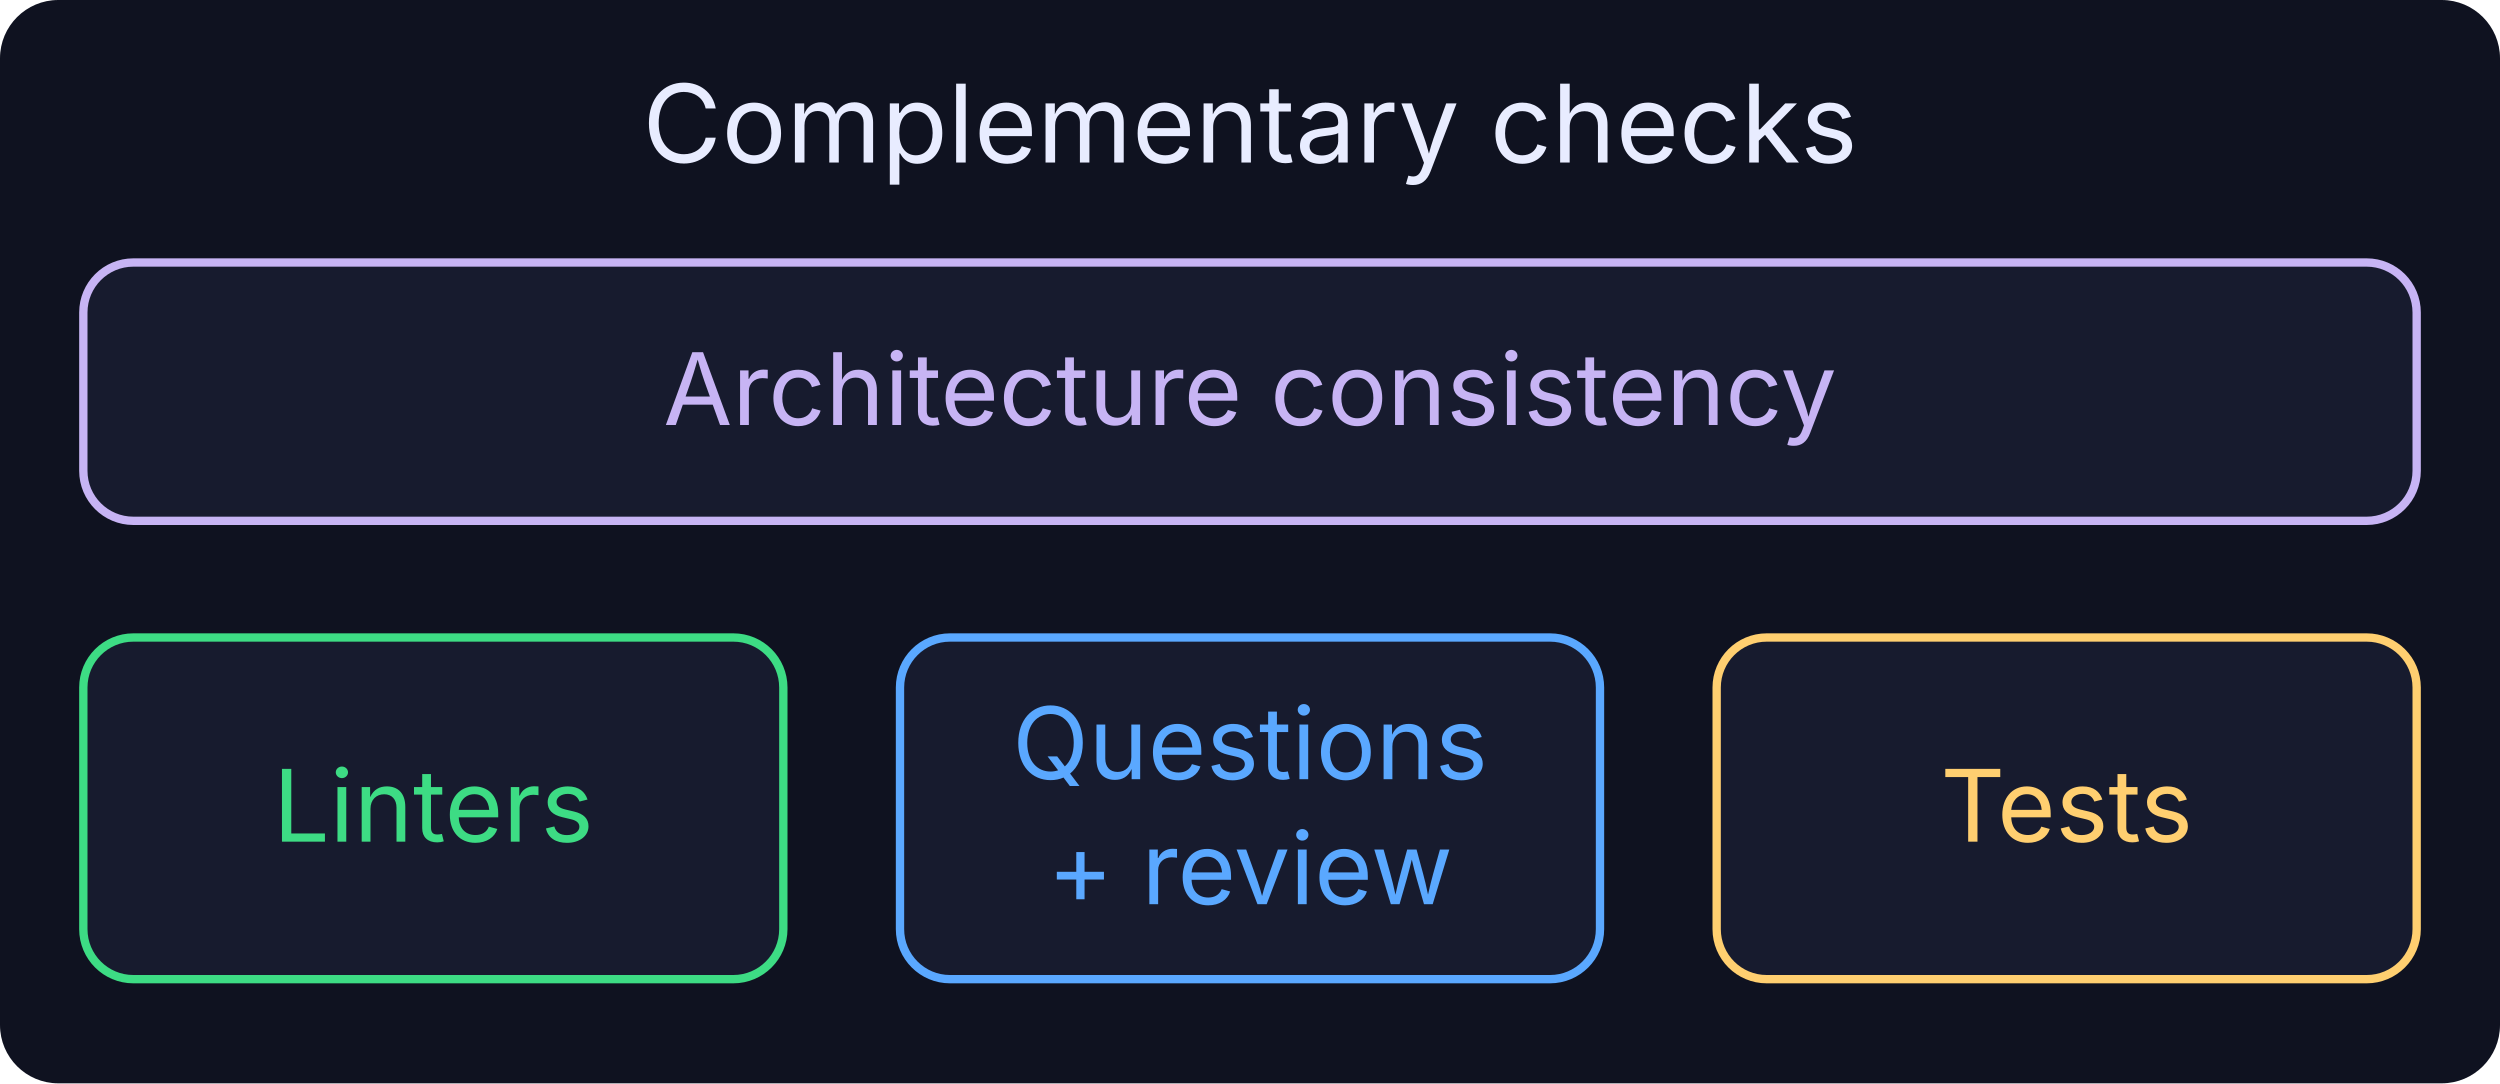
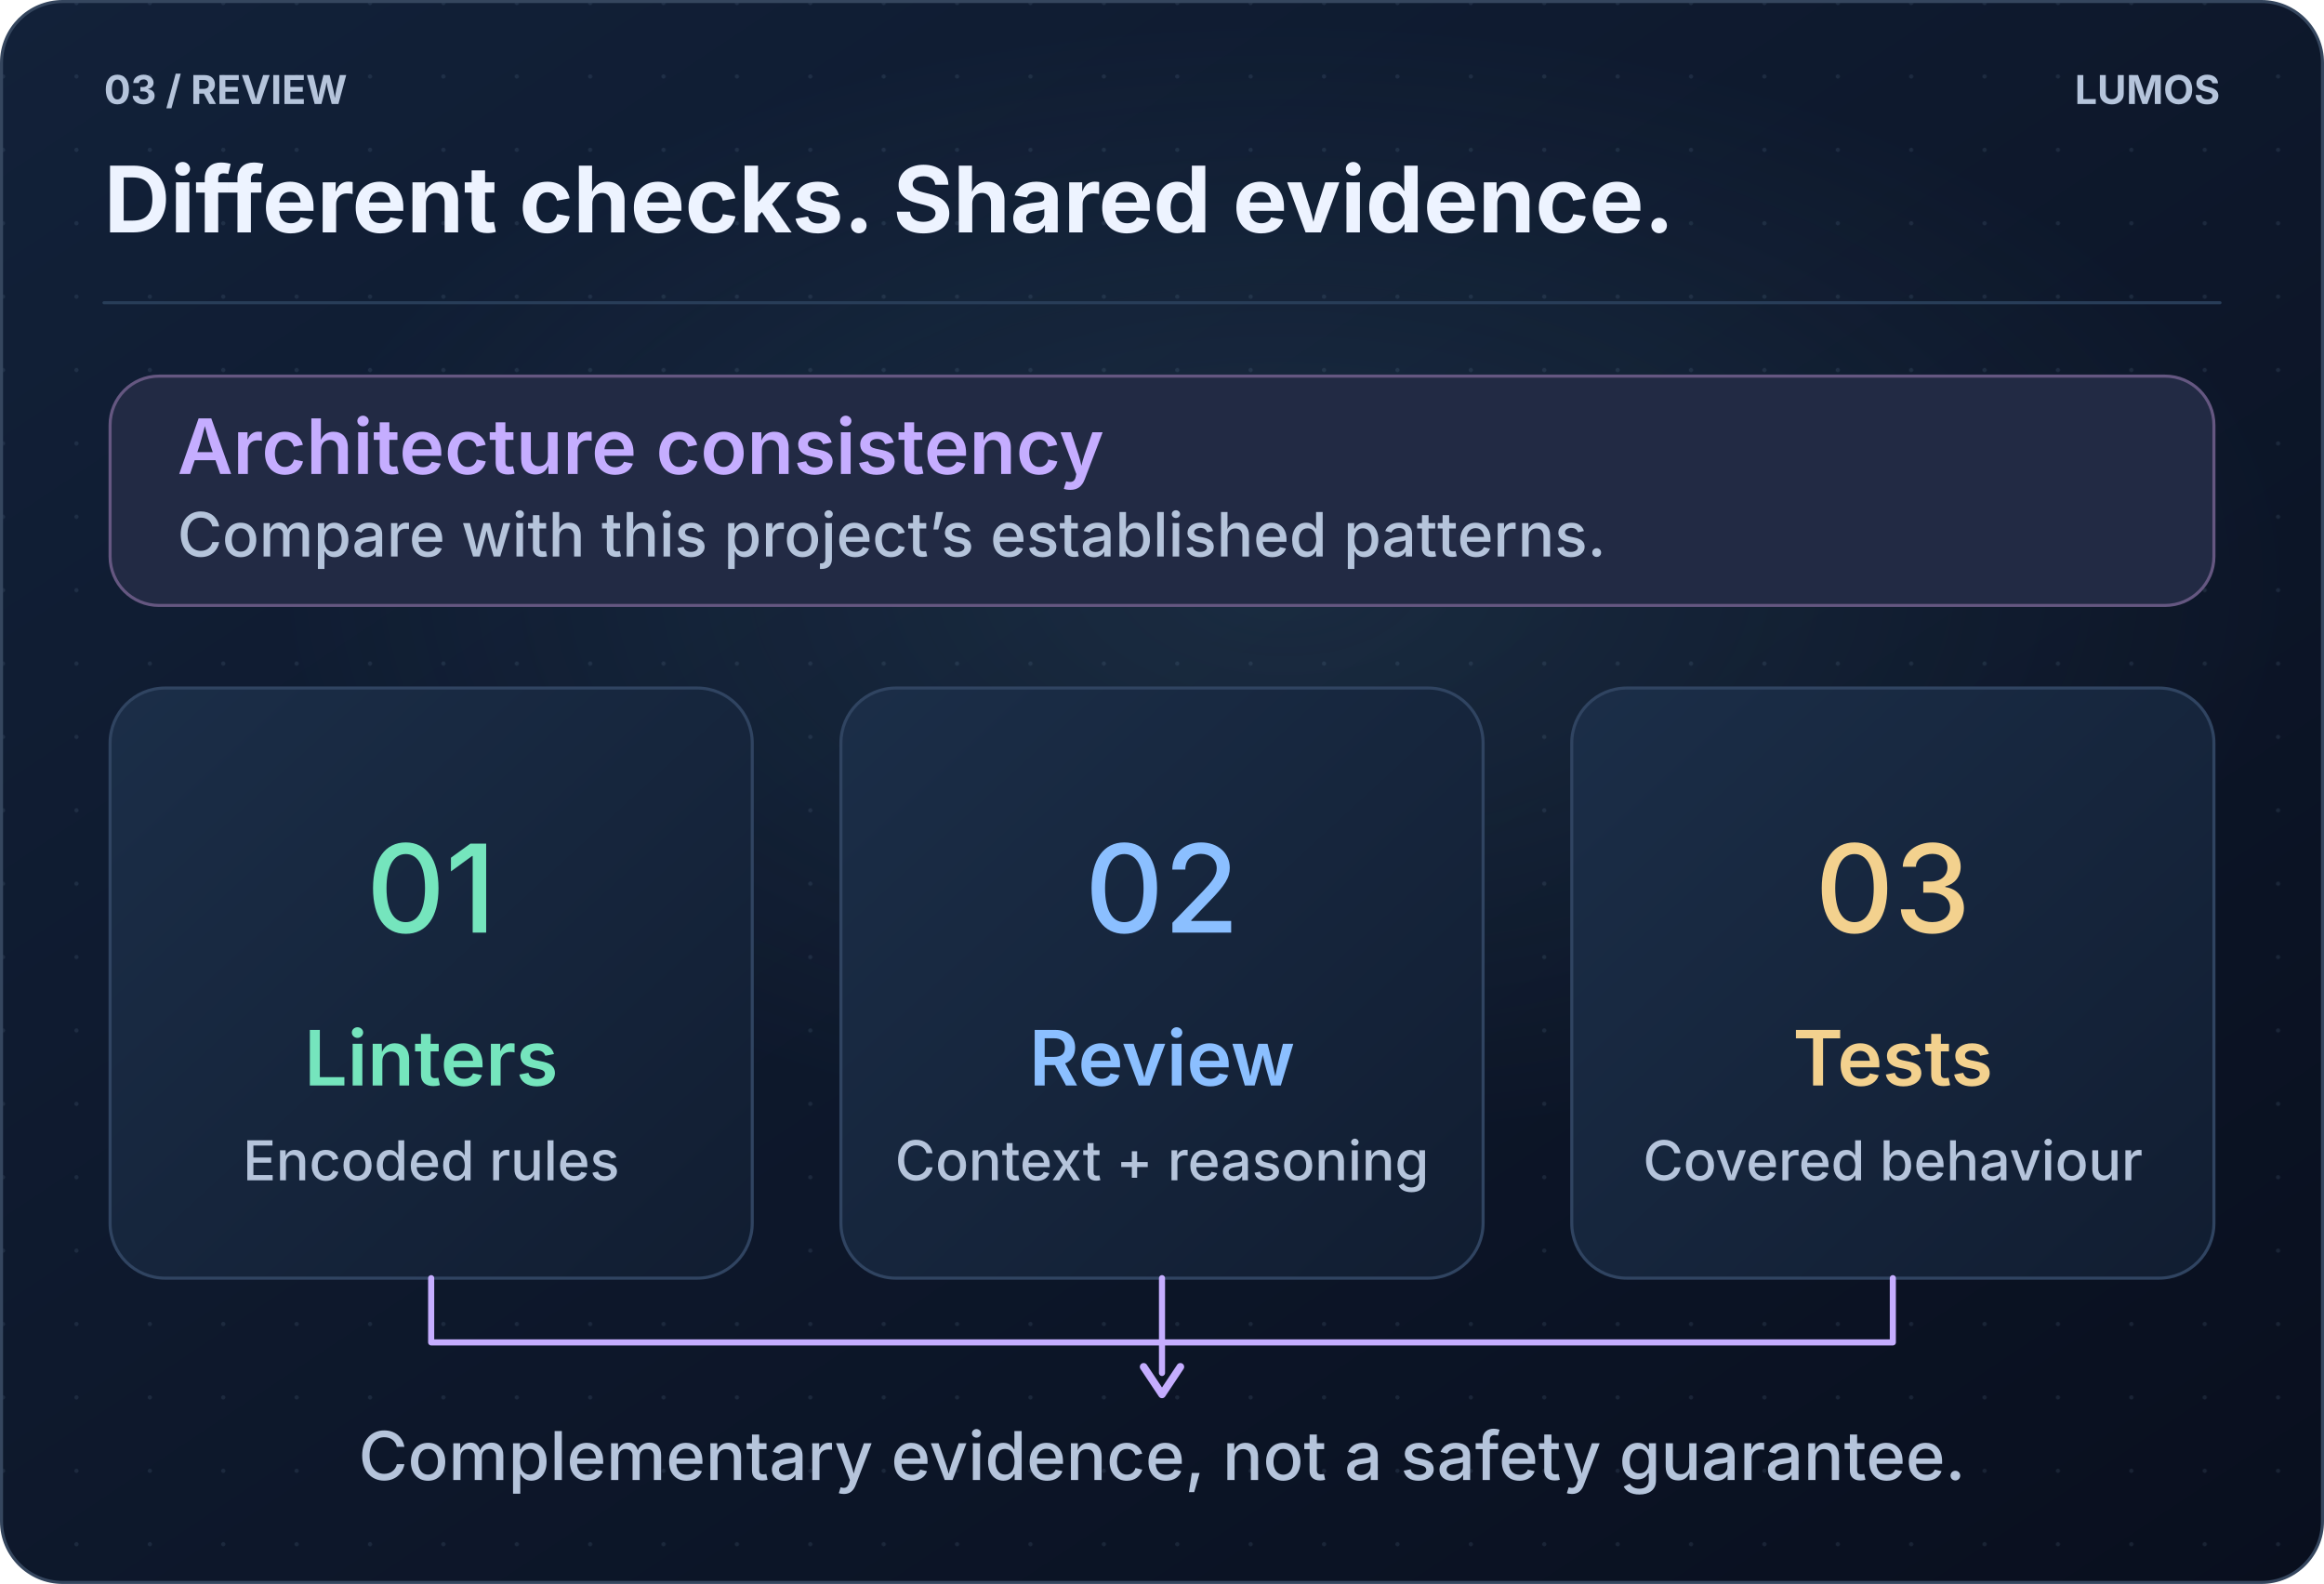
- <svg xmlns="http://www.w3.org/2000/svg" width="600" height="260" viewBox="0 0 600 260" role="img" aria-labelledby="title desc">
-   <rect width="600" height="260" rx="14" fill="#0f1220" />
-   <g font-family="Inter, 'PingFang TC', 'Microsoft JhengHei', system-ui, sans-serif">
-     <text x="300" y="39" text-anchor="middle" font-size="26" fill="#e8ecff">Complementary checks</text>
-     <rect x="20" y="63" width="560" height="62" rx="12" fill="#171b2e" stroke="#c7b4f4" stroke-width="2" />
-     <text x="300" y="102" text-anchor="middle" font-size="24" fill="#c7b4f4">Architecture consistency</text>
-     <rect x="20" y="153" width="168" height="82" rx="12" fill="#171b2e" stroke="#3ddc84" stroke-width="2" />
-     <text x="104" y="202" text-anchor="middle" font-size="24" fill="#3ddc84">Linters</text>
-     <rect x="216" y="153" width="168" height="82" rx="12" fill="#171b2e" stroke="#5aa8ff" stroke-width="2" />
-     <text x="300" y="187" text-anchor="middle" font-size="24" fill="#5aa8ff">Questions</text>
-     <text x="300" y="217" text-anchor="middle" font-size="24" fill="#5aa8ff">+ review</text>
-     <rect x="412" y="153" width="168" height="82" rx="12" fill="#171b2e" stroke="#ffcf70" stroke-width="2" />
-     <text x="496" y="202" text-anchor="middle" font-size="24" fill="#ffcf70">Tests</text>
+ <svg xmlns="http://www.w3.org/2000/svg" width="760" height="518" viewBox="0 0 760 518" role="img" aria-labelledby="title desc">
+   <defs>
+     <linearGradient id="bg" x1="0" y1="0" x2="1" y2="1">
+       <stop stop-color="#122139" />
+       <stop offset="1" stop-color="#090f1e" />
+     </linearGradient>
+     <linearGradient id="panel" x1="0" y1="0" x2="1" y2="1">
+       <stop stop-color="#1b2e48" />
+       <stop offset="1" stop-color="#111d31" />
+     </linearGradient>
+     <radialGradient id="halo">
+       <stop stop-color="#73b8d7" stop-opacity=".12" />
+       <stop offset="1" stop-color="#73b8d7" stop-opacity="0" />
+     </radialGradient>
+     <pattern id="grid" width="24" height="24" patternUnits="userSpaceOnUse">
+       <circle cx="1" cy="1" r=".7" fill="#718da9" opacity=".15" />
+     </pattern>
+   </defs>
+   <rect x=".5" y=".5" width="759" height="517" rx="20" fill="url(#bg)" stroke="#35465e" />
+   <rect x="1" y="1" width="758" height="516" rx="20" fill="url(#grid)" />
+   <ellipse cx="420" cy="190" rx="335" ry="185" fill="url(#halo)" />
+   <g font-family="Inter, 'PingFang TC', 'Noto Sans TC', 'Microsoft JhengHei', system-ui, sans-serif">
+     <text x="34" y="34" font-size="13" fill="#b5c4db" text-anchor="start" font-weight="650">03 / REVIEW</text>
+     <text x="34" y="76" font-size="30" fill="#edf3ff" text-anchor="start" font-weight="650">Different checks. Shared evidence.</text>
+     <path d="M34 99H726" fill="none" stroke="#283d58" stroke-width="1" stroke-linecap="round" stroke-linejoin="round" />
+     <text x="726" y="34" font-size="13" fill="#b5c4db" text-anchor="end" font-weight="650">LUMOS</text>
+     <rect x="36" y="123" width="688" height="75" rx="16" fill="#222a44" stroke="#655781" stroke-width="1" />
+     <text x="58" y="155" font-size="25" fill="#c5adff" text-anchor="start" font-weight="600">Architecture consistency</text>
+     <text x="58" y="182" font-size="20" fill="#b5c4db" text-anchor="start" font-weight="450">Compare with this project’s established patterns.</text>
+     <rect x="36" y="225" width="210" height="193" rx="18" fill="url(#panel)" stroke="#304461" stroke-width="1" />
+     <text x="141" y="305" font-size="40" fill="#75e5bd" text-anchor="middle" font-weight="550">01</text>
+     <text x="141" y="355" font-size="25" fill="#75e5bd" text-anchor="middle" font-weight="600">Linters</text>
+     <text x="141" y="386" font-size="18" fill="#b5c4db" text-anchor="middle" font-weight="450">Encoded rules</text>
+     <rect x="275" y="225" width="210" height="193" rx="18" fill="url(#panel)" stroke="#304461" stroke-width="1" />
+     <text x="380" y="305" font-size="40" fill="#8bbfff" text-anchor="middle" font-weight="550">02</text>
+     <text x="380" y="355" font-size="25" fill="#8bbfff" text-anchor="middle" font-weight="600">Review</text>
+     <text x="380" y="386" font-size="18" fill="#b5c4db" text-anchor="middle" font-weight="450">Context + reasoning</text>
+     <rect x="514" y="225" width="210" height="193" rx="18" fill="url(#panel)" stroke="#304461" stroke-width="1" />
+     <text x="619" y="305" font-size="40" fill="#f3d18e" text-anchor="middle" font-weight="550">03</text>
+     <text x="619" y="355" font-size="25" fill="#f3d18e" text-anchor="middle" font-weight="600">Tests</text>
+     <text x="619" y="386" font-size="18" fill="#b5c4db" text-anchor="middle" font-weight="450">Covered behaviour</text>
+     <path d="M141 418V439H619V418M380 418V449" fill="none" stroke="#c5adff" stroke-width="2" stroke-linecap="round" stroke-linejoin="round" />
+     <polyline points="374,447 380,456 386,447" fill="none" stroke="#c5adff" stroke-width="2.5" stroke-linecap="round" stroke-linejoin="round" />
+     <text x="380" y="484" font-size="22" fill="#b5c4db" text-anchor="middle" font-weight="450">Complementary evidence, not a safety guarantee.</text>
  </g>
</svg>
